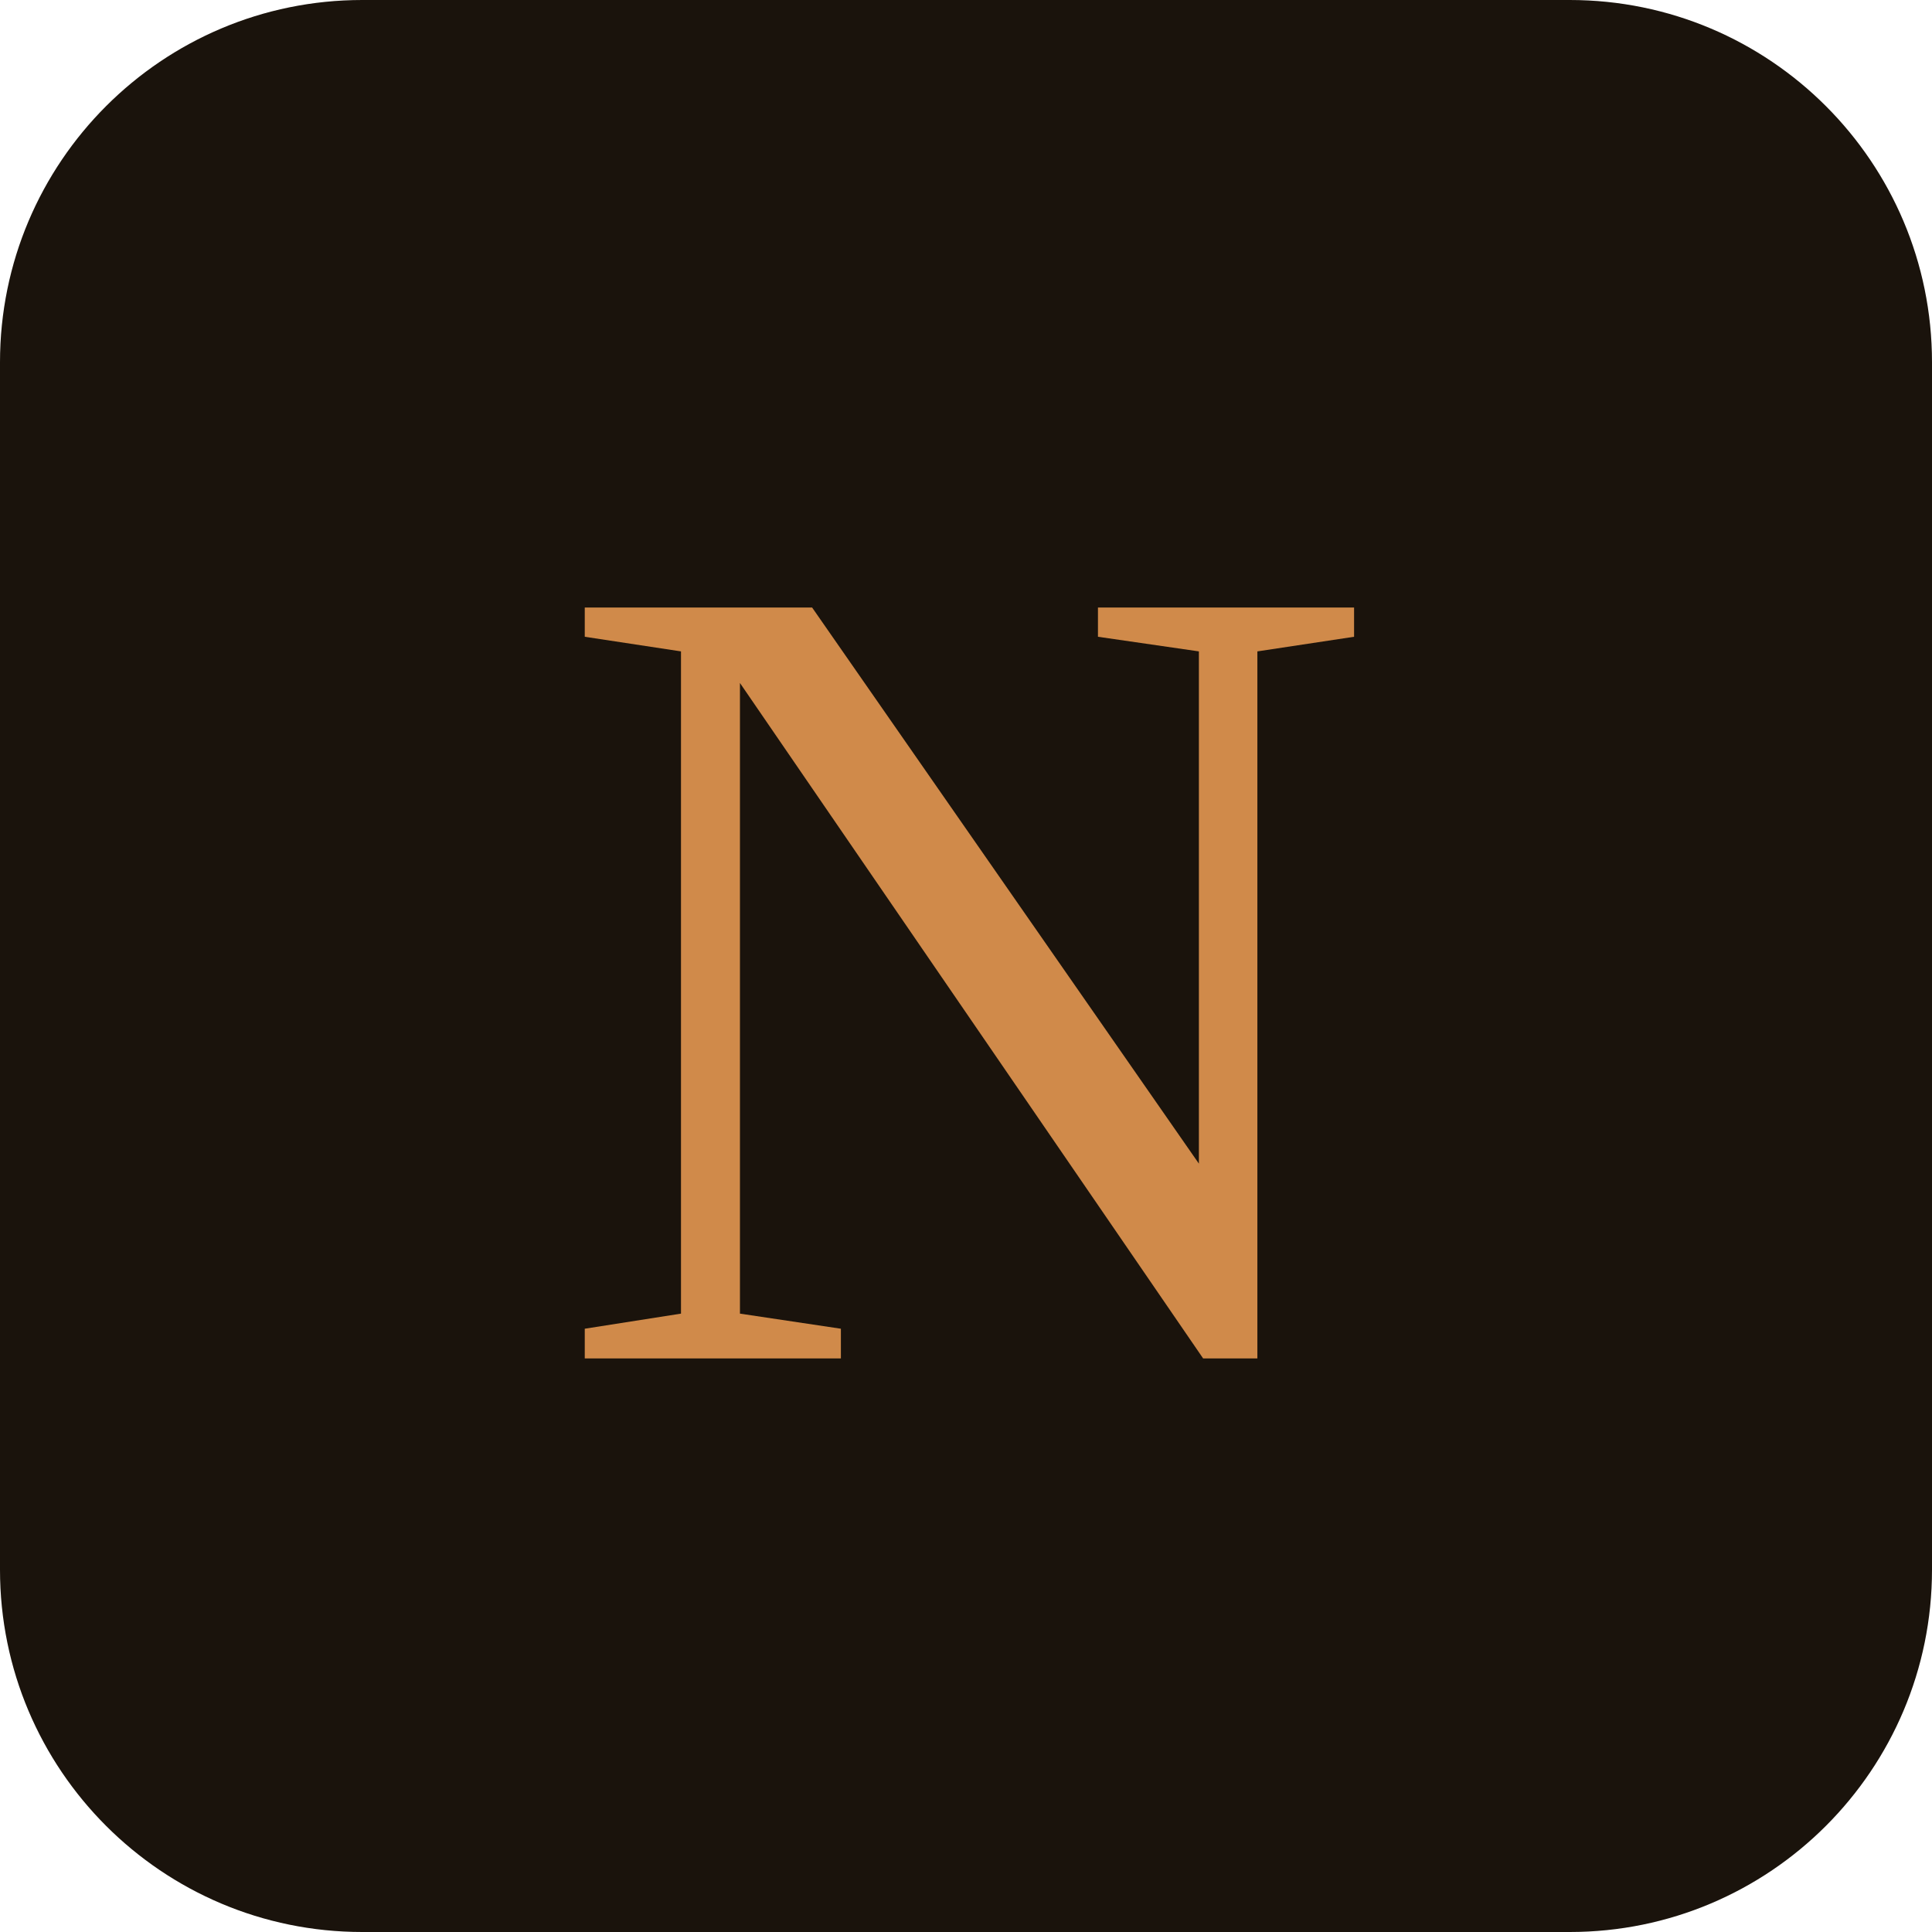
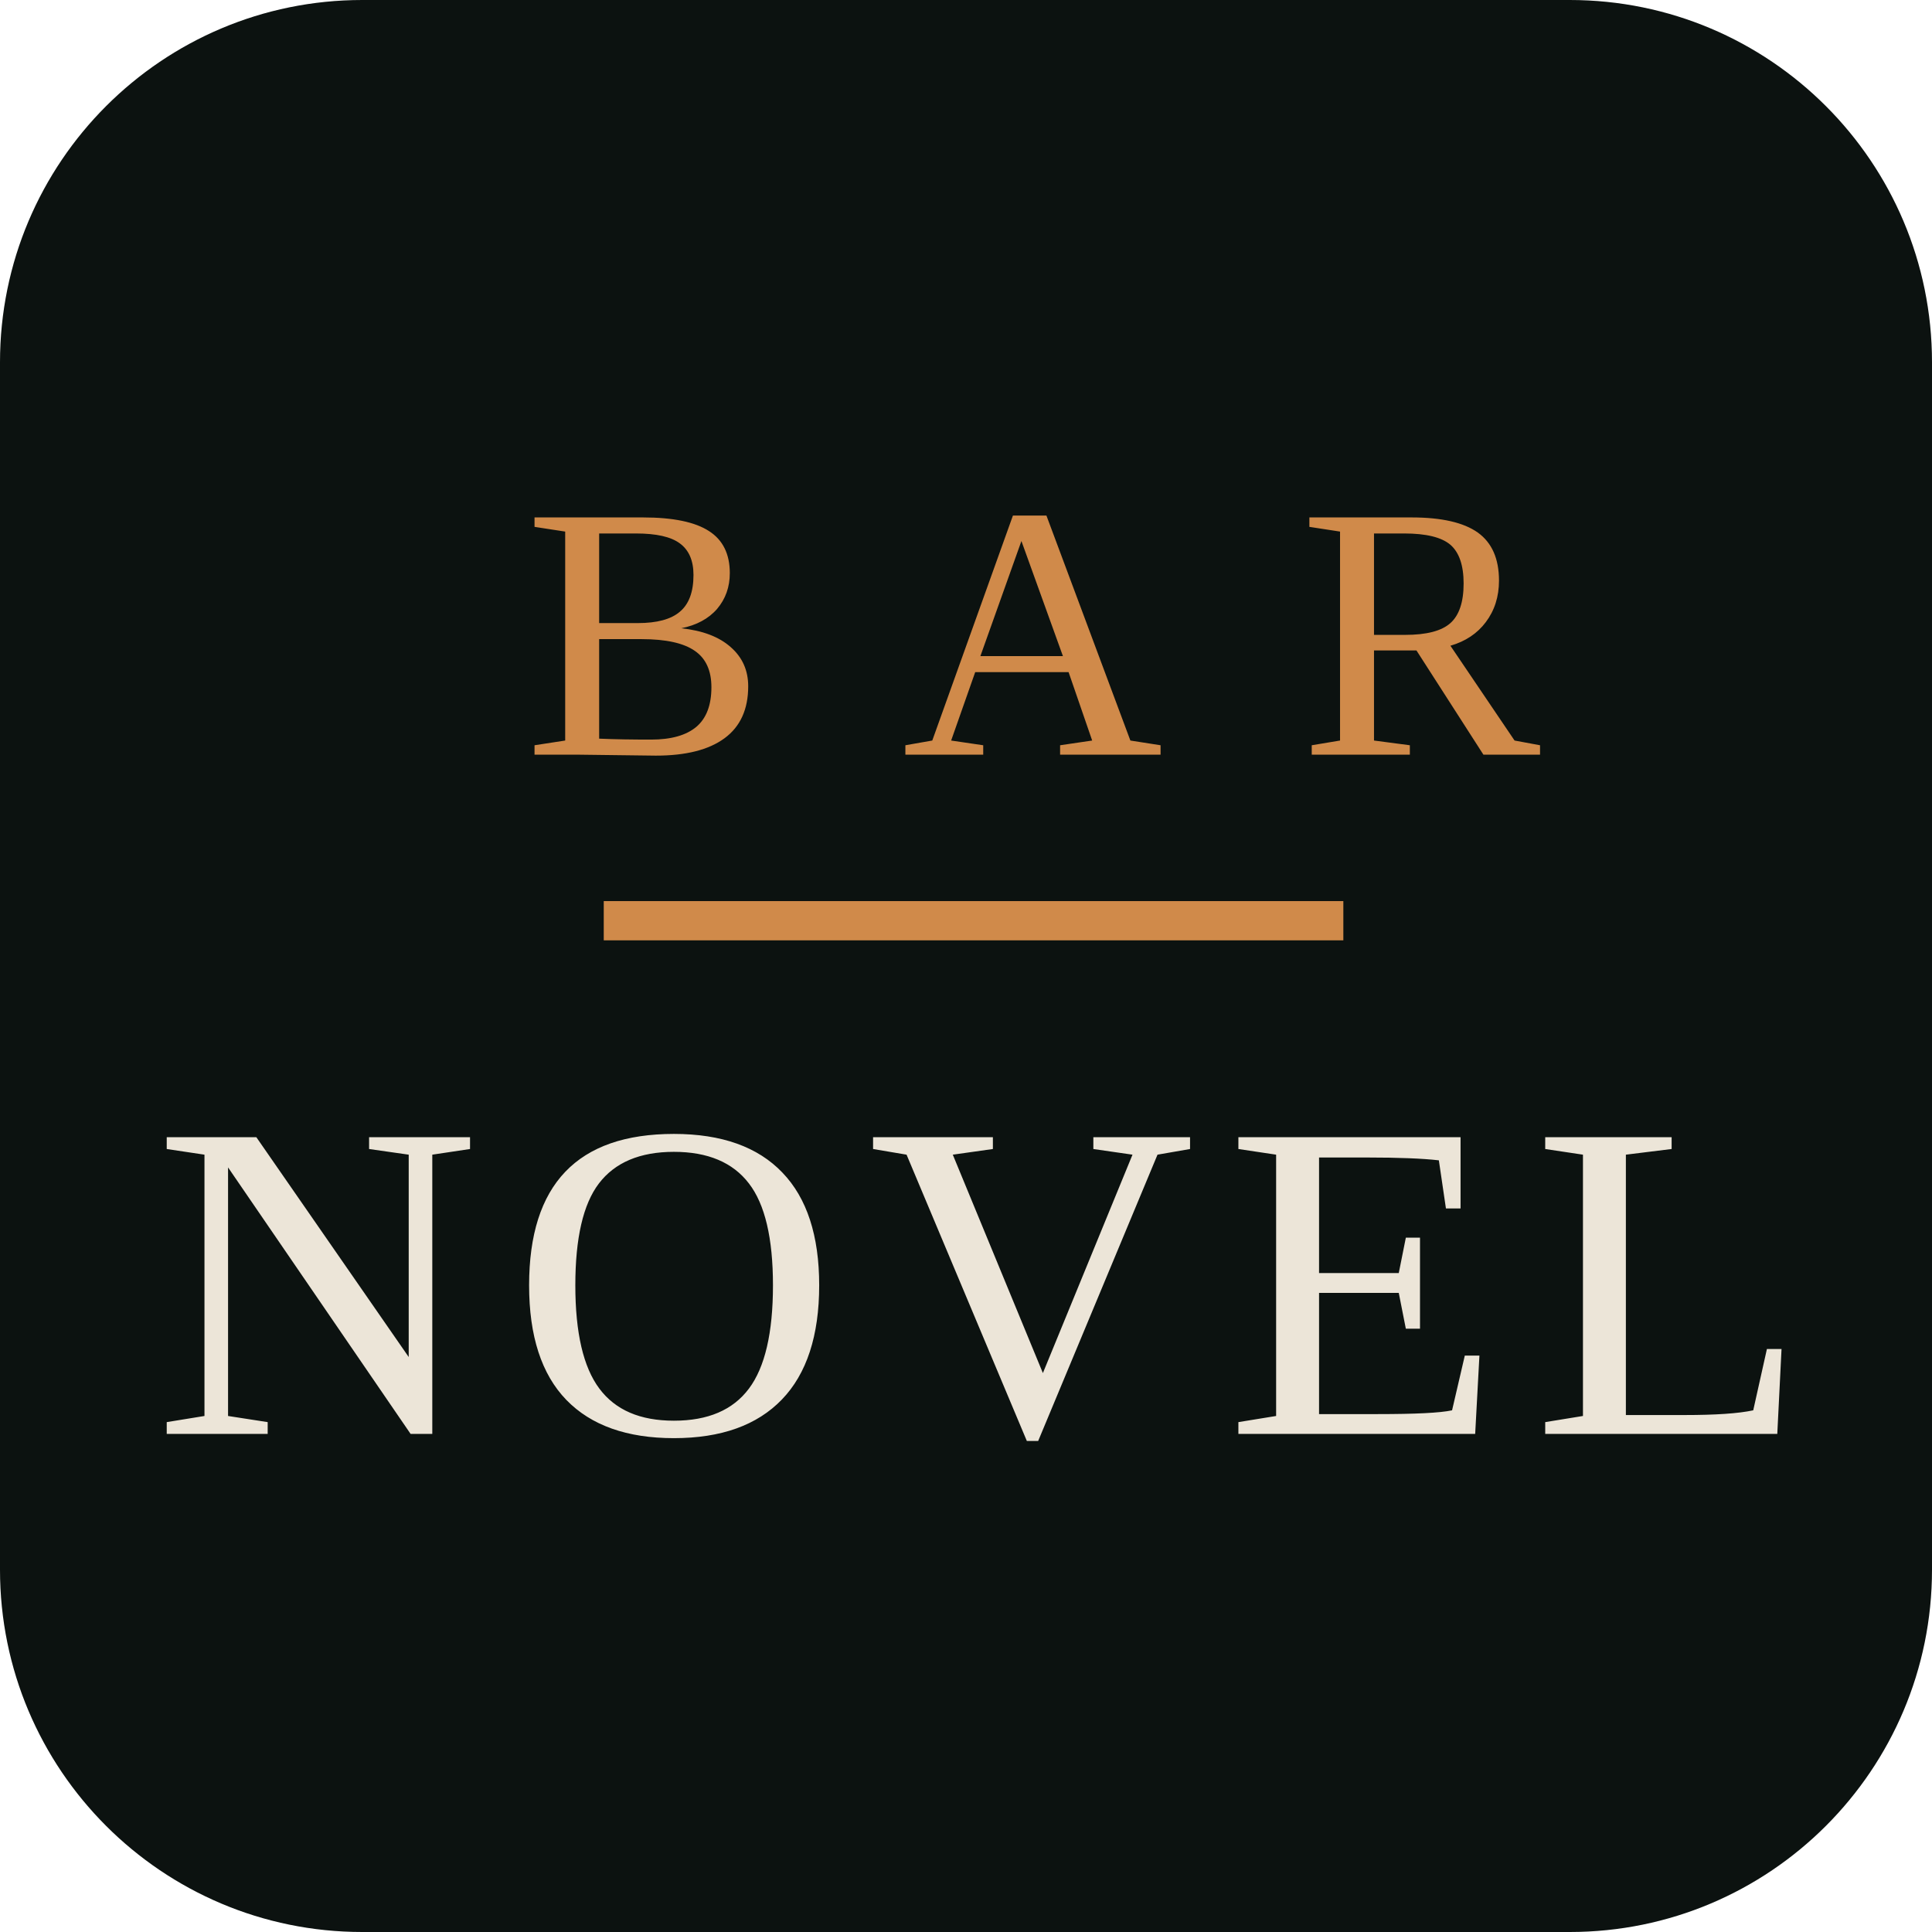
<svg xmlns="http://www.w3.org/2000/svg" viewBox="0 0 64 64">
-   <rect width="64" height="64" rx="12" fill="#1a130c" />
-   <text x="32" y="45" font-family="Georgia, 'Times New Roman', serif" font-size="38" fill="#d08a4a" text-anchor="middle">N</text>
+   <rect width="64" height="64" rx="12" fill="#0c1210" />
+   <text x="34.2" y="25" font-family="Georgia, 'Times New Roman', serif" font-size="12" letter-spacing="4.5" fill="#d08a4a" text-anchor="middle">BAR</text>
+   <line x1="20" y1="30.5" x2="44.5" y2="30.5" stroke="#d08a4a" stroke-width="1.3" />
+   <text x="32.5" y="47.5" font-family="Georgia, 'Times New Roman', serif" font-size="15" letter-spacing="1" fill="#ece5d8" text-anchor="middle">NOVEL</text>
</svg>
